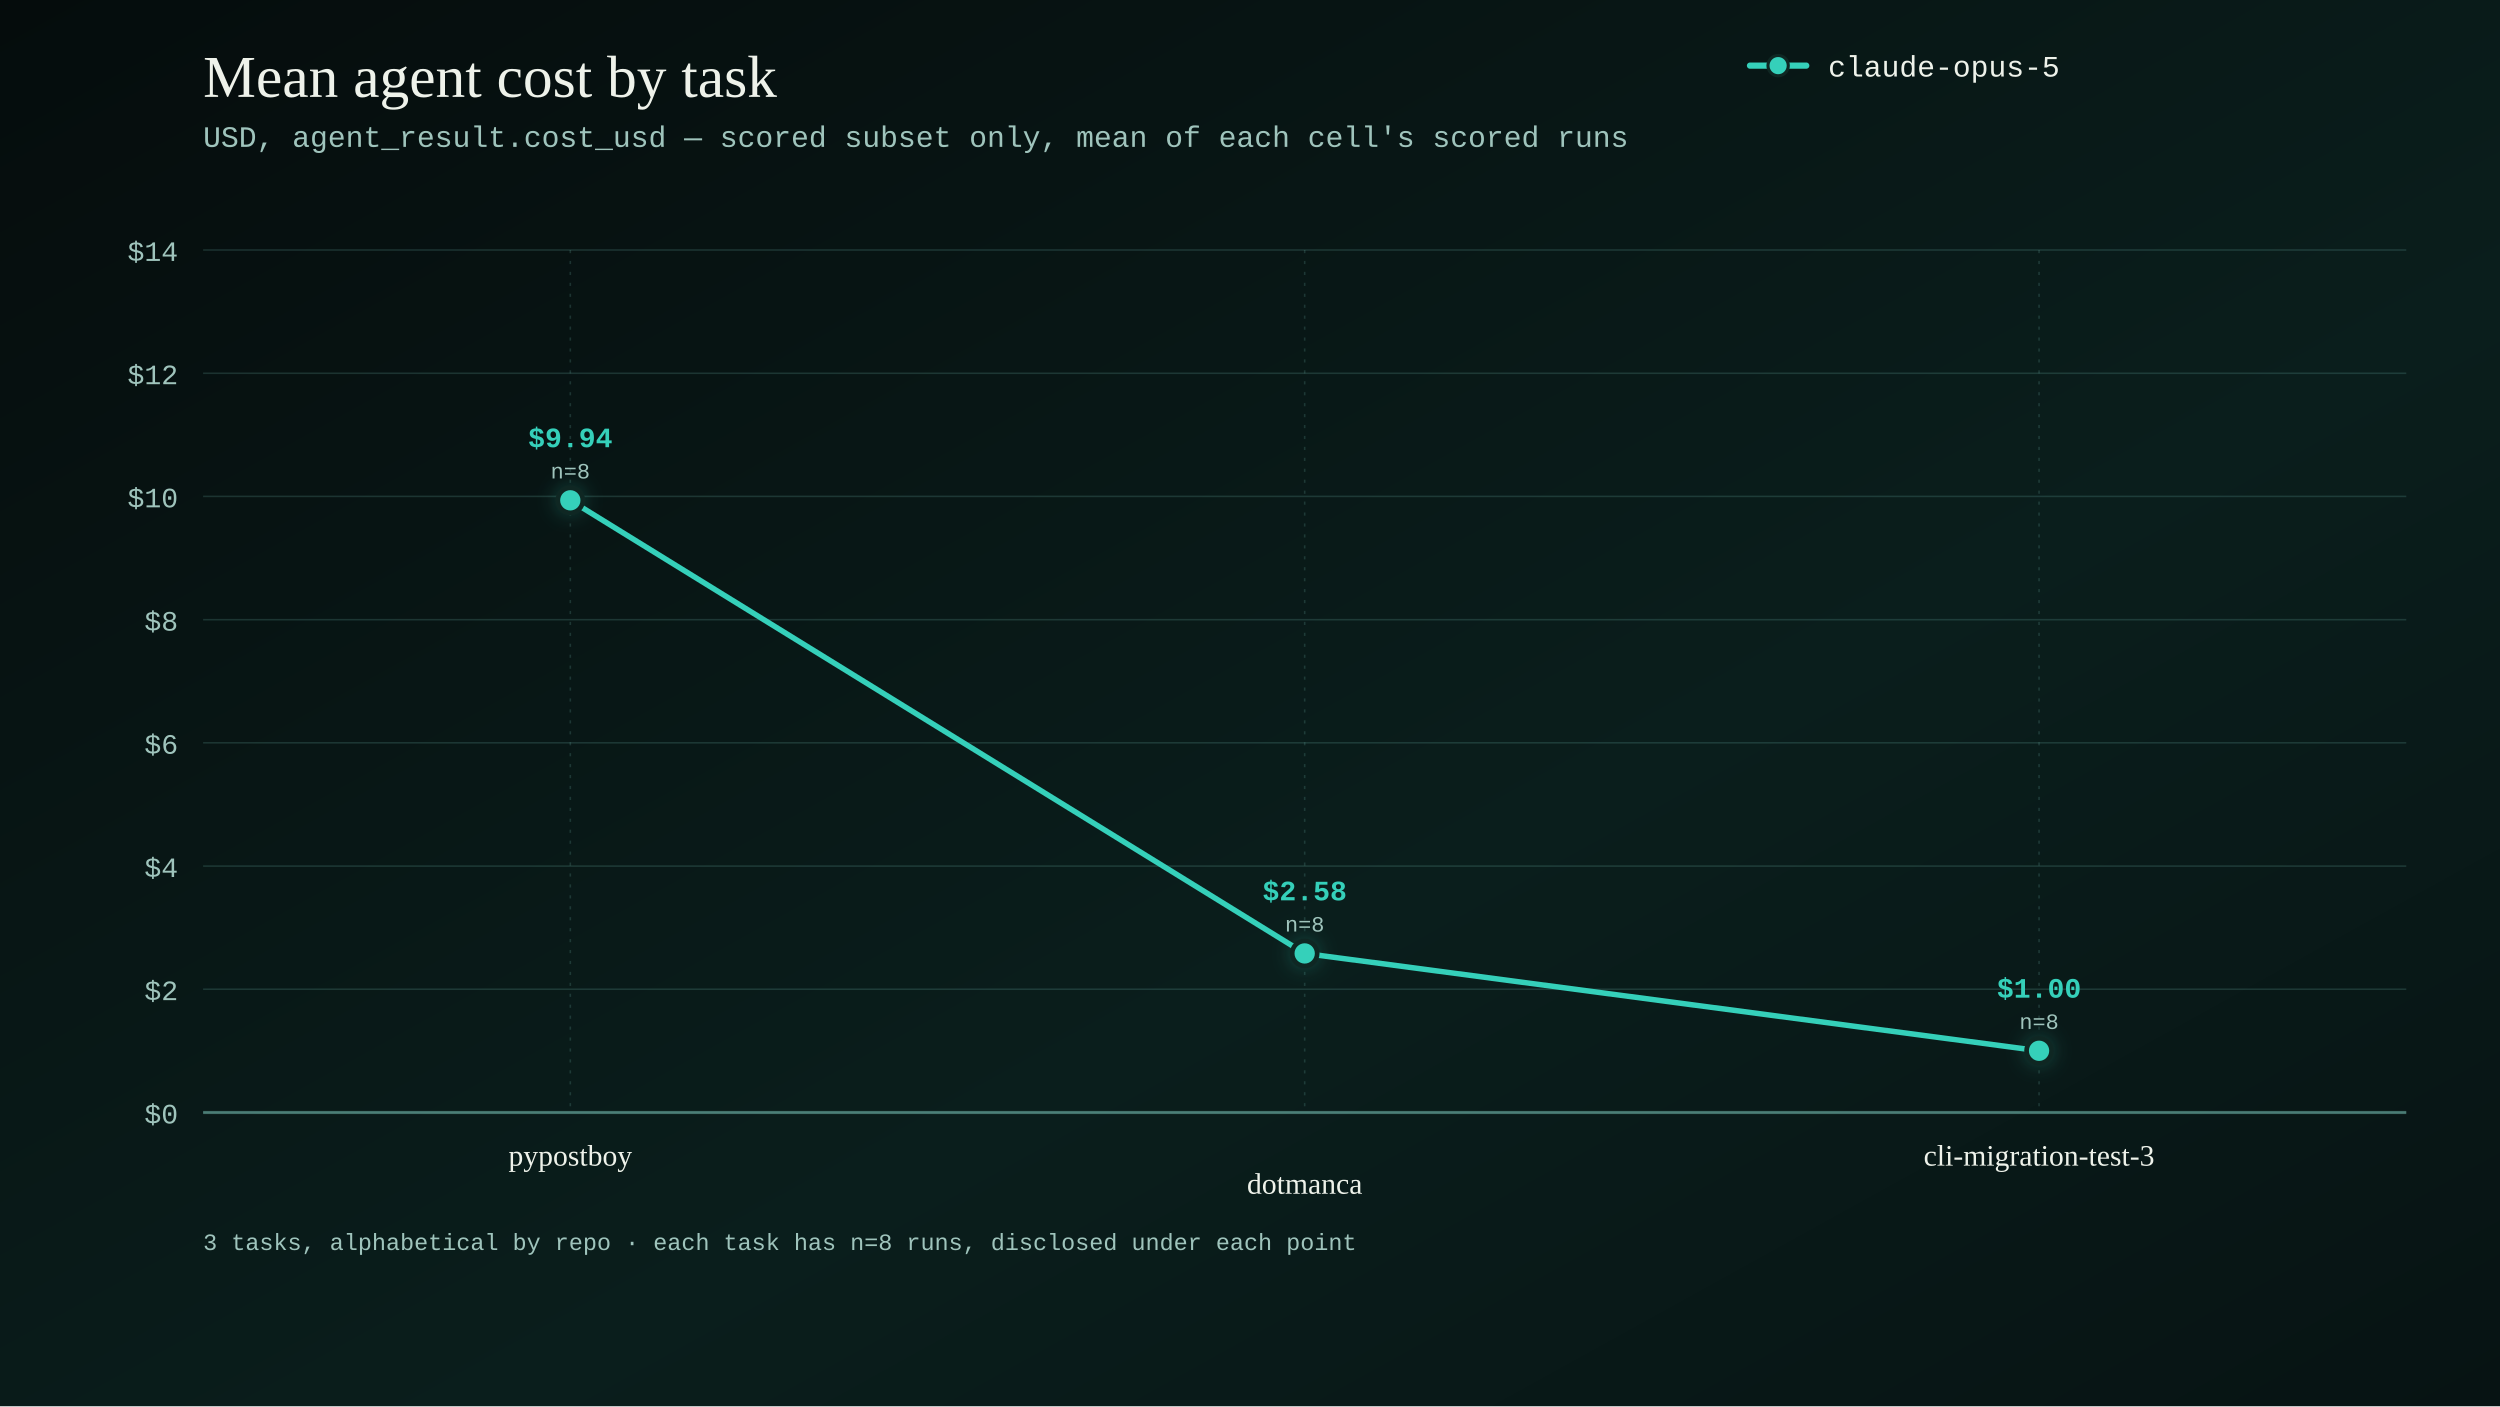
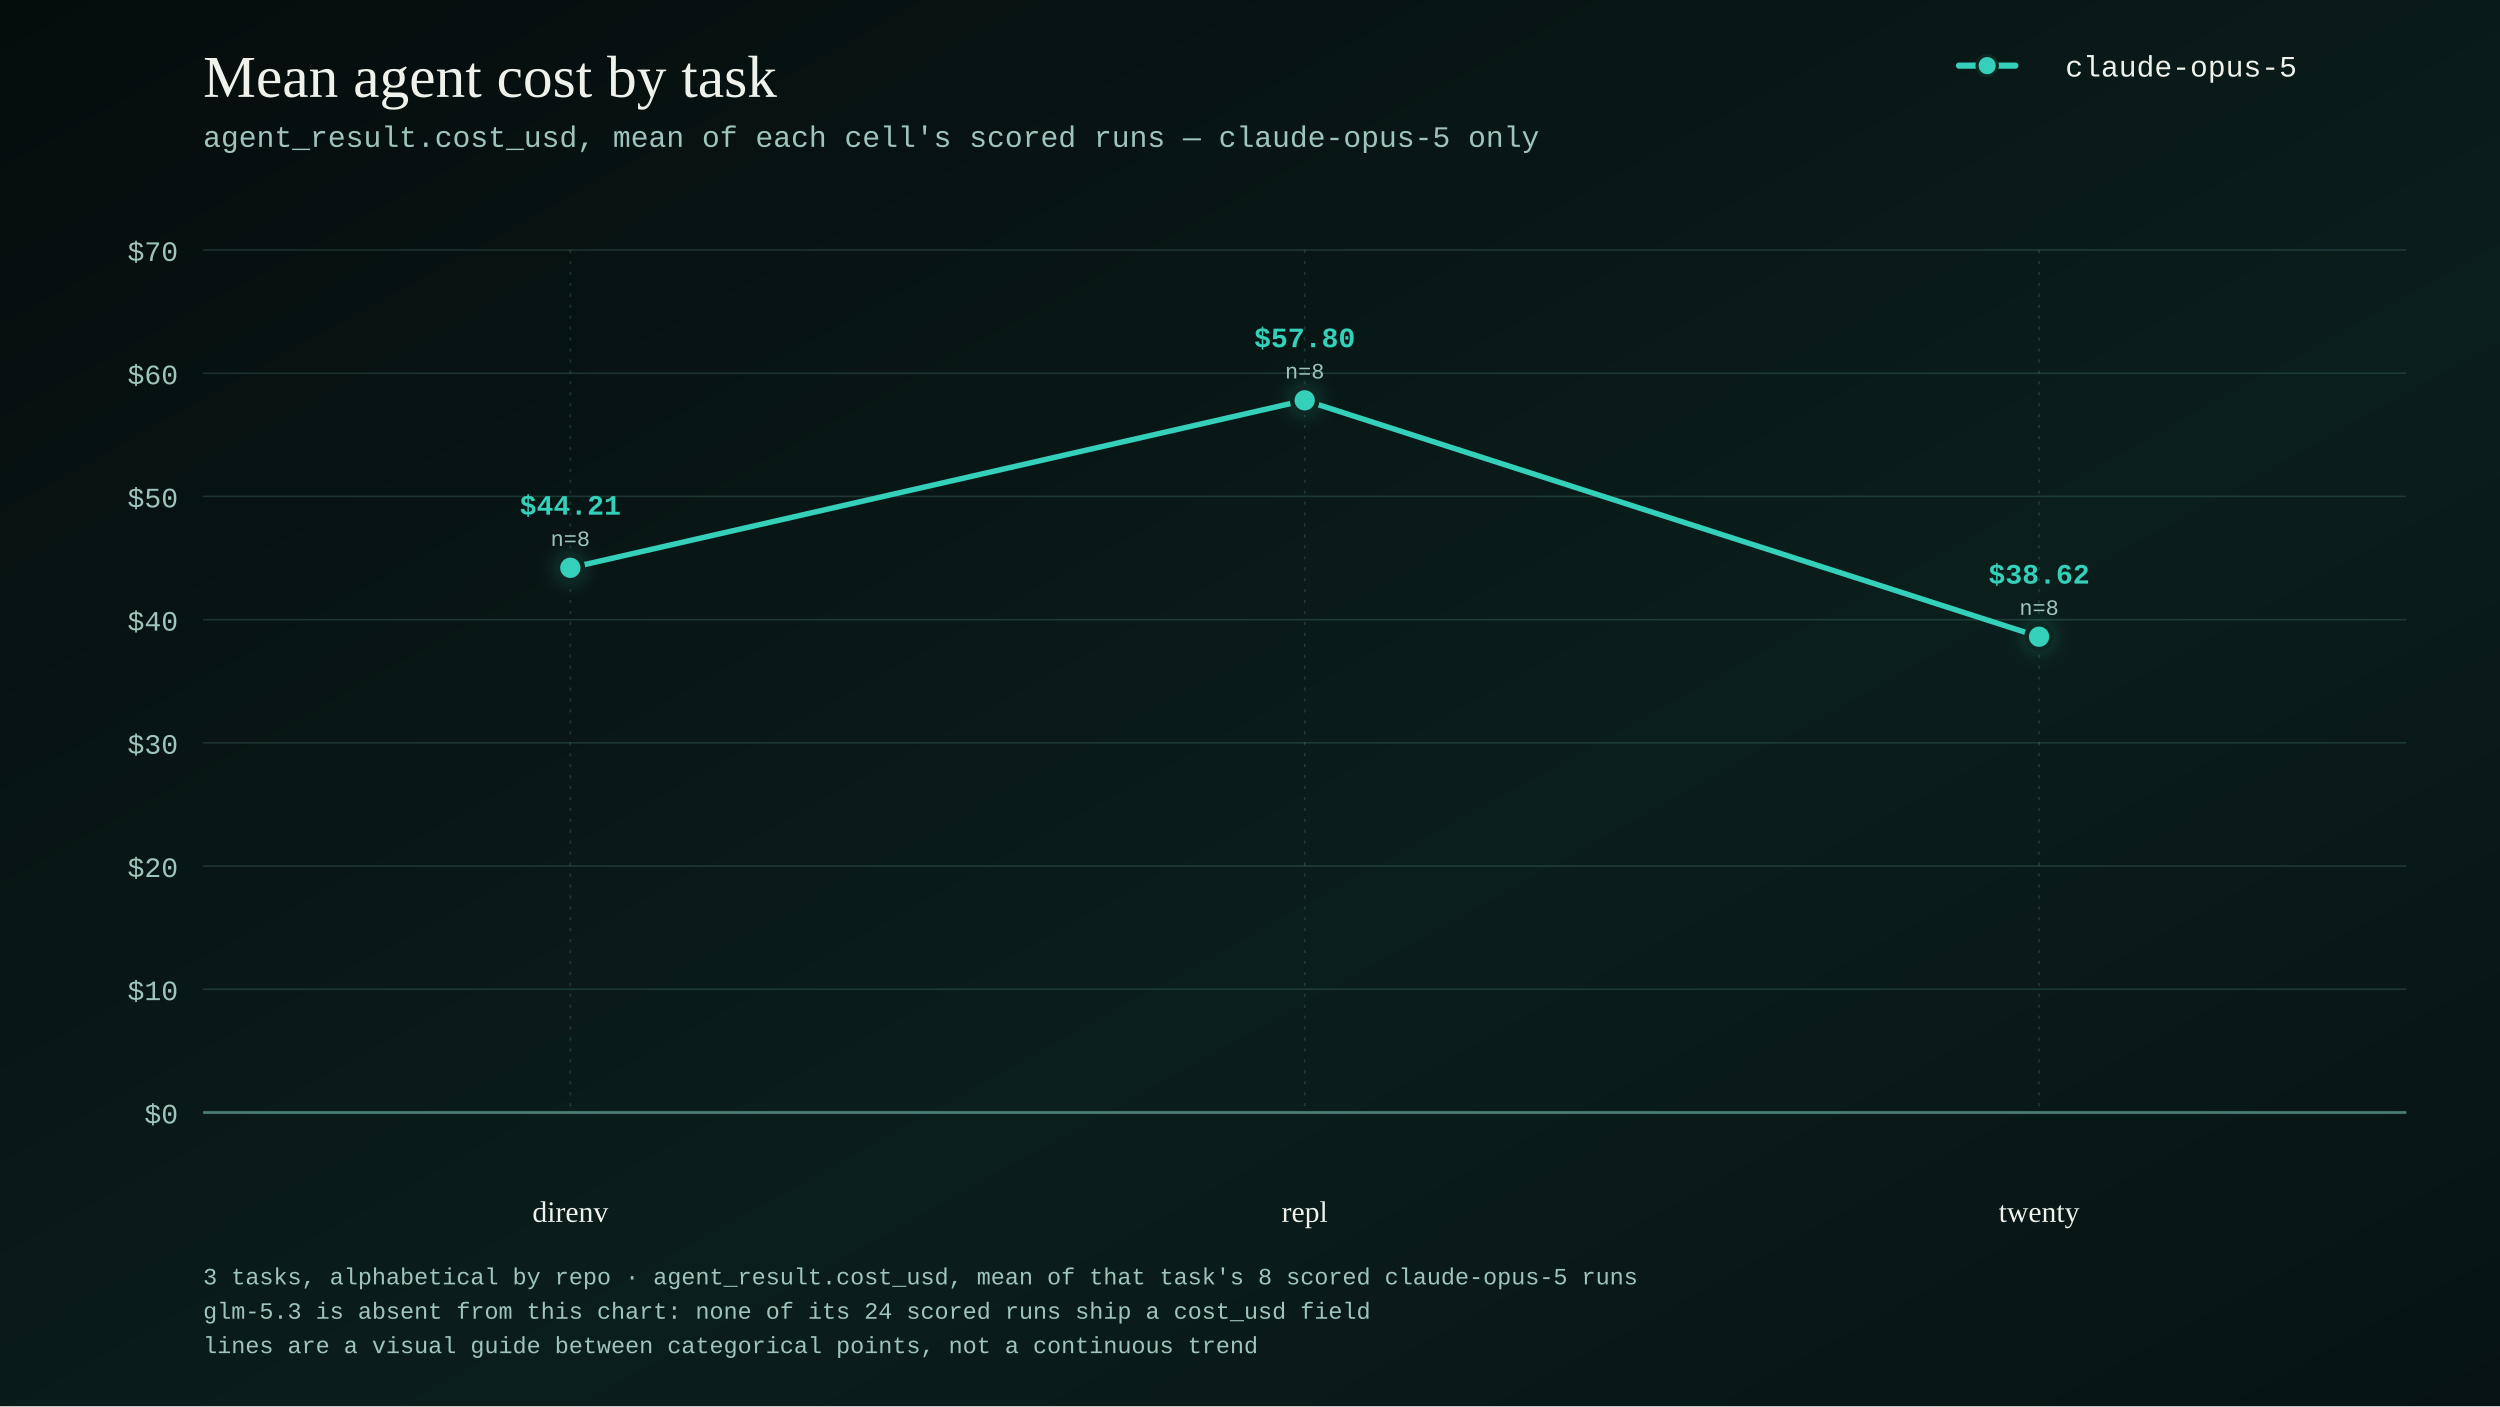
<svg xmlns="http://www.w3.org/2000/svg" width="1600" height="900" viewBox="0 0 1600 900" role="img" aria-label="Mean agent cost by task">
  <defs>
    <linearGradient id="bg" x1="0%" y1="0%" x2="100%" y2="100%">
      <stop offset="0%" stop-color="#050c0c" />
      <stop offset="60%" stop-color="#0a1e1c" />
      <stop offset="100%" stop-color="#071313" />
    </linearGradient>
    <filter id="glow" x="-80%" y="-80%" width="260%" height="260%">
      <feGaussianBlur stdDeviation="6" />
    </filter>
  </defs>
  <rect width="1600" height="900" fill="url(#bg)" />
  <text x="130" y="62" font-family="Georgia, 'Iowan Old Style', 'Times New Roman', ui-serif, serif" font-size="38" fill="#eef2ea">Mean agent cost by task</text>
-   <text x="130" y="94" font-family="'JetBrains Mono','SF Mono','Berkeley Mono',ui-monospace,'Courier New',monospace" font-size="19" fill="#9fc4bc">USD, agent_result.cost_usd — scored subset only, mean of each cell's scored runs</text>
-   <line x1="1120" y1="42" x2="1156" y2="42" stroke="#35d0ba" stroke-width="4" stroke-linecap="round" />
-   <circle cx="1138" cy="42" r="6.5" fill="#35d0ba" stroke="#0f2723" stroke-width="2" />
-   <text x="1170" y="49" font-family="'JetBrains Mono','SF Mono','Berkeley Mono',ui-monospace,'Courier New',monospace" font-size="19" fill="#eef2ea">claude-opus-5</text>
+   <text x="130" y="94" font-family="'JetBrains Mono','SF Mono','Berkeley Mono',ui-monospace,'Courier New',monospace" font-size="19" fill="#9fc4bc">agent_result.cost_usd, mean of each cell's scored runs — claude-opus-5 only</text>
+   <line x1="1253.8" y1="42" x2="1289.8" y2="42" stroke="#35d0ba" stroke-width="4" stroke-linecap="round" />
+   <circle cx="1271.8" cy="42" r="6.5" fill="#35d0ba" stroke="#0f2723" stroke-width="2" />
+   <text x="1321.8" y="49" font-family="'JetBrains Mono','SF Mono','Berkeley Mono',ui-monospace,'Courier New',monospace" font-size="19" fill="#eef2ea">claude-opus-5</text>
  <line x1="130" y1="712.0" x2="1540" y2="712.0" stroke="rgba(143,227,212,0.16)" stroke-width="1" />
  <text x="114" y="719.0" text-anchor="end" font-family="'JetBrains Mono','SF Mono','Berkeley Mono',ui-monospace,'Courier New',monospace" font-size="18" fill="#9fc4bc">$0</text>
  <line x1="130" y1="633.1" x2="1540" y2="633.1" stroke="rgba(143,227,212,0.16)" stroke-width="1" />
-   <text x="114" y="640.1" text-anchor="end" font-family="'JetBrains Mono','SF Mono','Berkeley Mono',ui-monospace,'Courier New',monospace" font-size="18" fill="#9fc4bc">$2</text>
+   <text x="114" y="640.1" text-anchor="end" font-family="'JetBrains Mono','SF Mono','Berkeley Mono',ui-monospace,'Courier New',monospace" font-size="18" fill="#9fc4bc">$10</text>
  <line x1="130" y1="554.3" x2="1540" y2="554.3" stroke="rgba(143,227,212,0.16)" stroke-width="1" />
-   <text x="114" y="561.3" text-anchor="end" font-family="'JetBrains Mono','SF Mono','Berkeley Mono',ui-monospace,'Courier New',monospace" font-size="18" fill="#9fc4bc">$4</text>
+   <text x="114" y="561.3" text-anchor="end" font-family="'JetBrains Mono','SF Mono','Berkeley Mono',ui-monospace,'Courier New',monospace" font-size="18" fill="#9fc4bc">$20</text>
  <line x1="130" y1="475.4" x2="1540" y2="475.4" stroke="rgba(143,227,212,0.16)" stroke-width="1" />
-   <text x="114" y="482.4" text-anchor="end" font-family="'JetBrains Mono','SF Mono','Berkeley Mono',ui-monospace,'Courier New',monospace" font-size="18" fill="#9fc4bc">$6</text>
+   <text x="114" y="482.4" text-anchor="end" font-family="'JetBrains Mono','SF Mono','Berkeley Mono',ui-monospace,'Courier New',monospace" font-size="18" fill="#9fc4bc">$30</text>
  <line x1="130" y1="396.6" x2="1540" y2="396.6" stroke="rgba(143,227,212,0.16)" stroke-width="1" />
-   <text x="114" y="403.6" text-anchor="end" font-family="'JetBrains Mono','SF Mono','Berkeley Mono',ui-monospace,'Courier New',monospace" font-size="18" fill="#9fc4bc">$8</text>
+   <text x="114" y="403.6" text-anchor="end" font-family="'JetBrains Mono','SF Mono','Berkeley Mono',ui-monospace,'Courier New',monospace" font-size="18" fill="#9fc4bc">$40</text>
  <line x1="130" y1="317.7" x2="1540" y2="317.7" stroke="rgba(143,227,212,0.16)" stroke-width="1" />
-   <text x="114" y="324.7" text-anchor="end" font-family="'JetBrains Mono','SF Mono','Berkeley Mono',ui-monospace,'Courier New',monospace" font-size="18" fill="#9fc4bc">$10</text>
+   <text x="114" y="324.7" text-anchor="end" font-family="'JetBrains Mono','SF Mono','Berkeley Mono',ui-monospace,'Courier New',monospace" font-size="18" fill="#9fc4bc">$50</text>
  <line x1="130" y1="238.9" x2="1540" y2="238.9" stroke="rgba(143,227,212,0.16)" stroke-width="1" />
-   <text x="114" y="245.9" text-anchor="end" font-family="'JetBrains Mono','SF Mono','Berkeley Mono',ui-monospace,'Courier New',monospace" font-size="18" fill="#9fc4bc">$12</text>
+   <text x="114" y="245.9" text-anchor="end" font-family="'JetBrains Mono','SF Mono','Berkeley Mono',ui-monospace,'Courier New',monospace" font-size="18" fill="#9fc4bc">$60</text>
  <line x1="130" y1="160.0" x2="1540" y2="160.0" stroke="rgba(143,227,212,0.16)" stroke-width="1" />
-   <text x="114" y="167.0" text-anchor="end" font-family="'JetBrains Mono','SF Mono','Berkeley Mono',ui-monospace,'Courier New',monospace" font-size="18" fill="#9fc4bc">$14</text>
+   <text x="114" y="167.0" text-anchor="end" font-family="'JetBrains Mono','SF Mono','Berkeley Mono',ui-monospace,'Courier New',monospace" font-size="18" fill="#9fc4bc">$70</text>
  <line x1="130" y1="712.0" x2="1540" y2="712.0" stroke="rgba(143,227,212,0.4)" stroke-width="2" />
  <line x1="365.0" y1="160" x2="365.0" y2="712" stroke="rgba(143,227,212,0.16)" stroke-width="1" stroke-dasharray="2 5" />
  <line x1="835.0" y1="160" x2="835.0" y2="712" stroke="rgba(143,227,212,0.16)" stroke-width="1" stroke-dasharray="2 5" />
  <line x1="1305.0" y1="160" x2="1305.0" y2="712" stroke="rgba(143,227,212,0.16)" stroke-width="1" stroke-dasharray="2 5" />
-   <polyline points="365.0,320.2 835.0,610.2 1305.0,672.5" fill="none" stroke="#35d0ba" stroke-width="3.5" stroke-linecap="round" stroke-linejoin="round" />
-   <circle cx="365.0" cy="320.2" r="9" fill="#35d0ba" opacity="0.28" filter="url(#glow)" />
-   <circle cx="365.0" cy="320.2" r="8" fill="#35d0ba" stroke="#0f2723" stroke-width="3" />
-   <text x="365.0" y="286.2" text-anchor="middle" font-family="'JetBrains Mono','SF Mono','Berkeley Mono',ui-monospace,'Courier New',monospace" font-size="18" font-weight="bold" fill="#35d0ba">$9.94</text>
-   <text x="365.0" y="306.2" text-anchor="middle" font-family="'JetBrains Mono','SF Mono','Berkeley Mono',ui-monospace,'Courier New',monospace" font-size="14" fill="#9fc4bc">n=8</text>
-   <text x="365.0" y="746" text-anchor="middle" font-family="Georgia, 'Iowan Old Style', 'Times New Roman', ui-serif, serif" font-size="19" fill="#eef2ea">pypostboy</text>
-   <circle cx="835.0" cy="610.2" r="9" fill="#35d0ba" opacity="0.28" filter="url(#glow)" />
-   <circle cx="835.0" cy="610.2" r="8" fill="#35d0ba" stroke="#0f2723" stroke-width="3" />
-   <text x="835.0" y="576.2" text-anchor="middle" font-family="'JetBrains Mono','SF Mono','Berkeley Mono',ui-monospace,'Courier New',monospace" font-size="18" font-weight="bold" fill="#35d0ba">$2.58</text>
-   <text x="835.0" y="596.2" text-anchor="middle" font-family="'JetBrains Mono','SF Mono','Berkeley Mono',ui-monospace,'Courier New',monospace" font-size="14" fill="#9fc4bc">n=8</text>
-   <text x="835.0" y="764" text-anchor="middle" font-family="Georgia, 'Iowan Old Style', 'Times New Roman', ui-serif, serif" font-size="19" fill="#eef2ea">dotmanca</text>
-   <circle cx="1305.0" cy="672.5" r="9" fill="#35d0ba" opacity="0.28" filter="url(#glow)" />
-   <circle cx="1305.0" cy="672.5" r="8" fill="#35d0ba" stroke="#0f2723" stroke-width="3" />
-   <text x="1305.0" y="638.5" text-anchor="middle" font-family="'JetBrains Mono','SF Mono','Berkeley Mono',ui-monospace,'Courier New',monospace" font-size="18" font-weight="bold" fill="#35d0ba">$1.00</text>
-   <text x="1305.0" y="658.5" text-anchor="middle" font-family="'JetBrains Mono','SF Mono','Berkeley Mono',ui-monospace,'Courier New',monospace" font-size="14" fill="#9fc4bc">n=8</text>
-   <text x="1305.0" y="746" text-anchor="middle" font-family="Georgia, 'Iowan Old Style', 'Times New Roman', ui-serif, serif" font-size="19" fill="#eef2ea">cli-migration-test-3</text>
-   <text x="130" y="800" font-family="'JetBrains Mono','SF Mono','Berkeley Mono',ui-monospace,'Courier New',monospace" font-size="15" fill="#9fc4bc">3 tasks, alphabetical by repo · each task has n=8 runs, disclosed under each point</text>
+   <polyline points="365.0,363.4 835.0,256.2 1305.0,407.5" fill="none" stroke="#35d0ba" stroke-width="3.5" stroke-linecap="round" stroke-linejoin="round" />
+   <circle cx="365.0" cy="363.4" r="9" fill="#35d0ba" opacity="0.28" filter="url(#glow)" />
+   <circle cx="365.0" cy="363.4" r="8" fill="#35d0ba" stroke="#0f2723" stroke-width="3" />
+   <text x="365.0" y="329.4" text-anchor="middle" font-family="'JetBrains Mono','SF Mono','Berkeley Mono',ui-monospace,'Courier New',monospace" font-size="18" font-weight="bold" fill="#35d0ba">$44.21</text>
+   <text x="365.0" y="349.4" text-anchor="middle" font-family="'JetBrains Mono','SF Mono','Berkeley Mono',ui-monospace,'Courier New',monospace" font-size="14" fill="#9fc4bc">n=8</text>
+   <circle cx="835.0" cy="256.2" r="9" fill="#35d0ba" opacity="0.28" filter="url(#glow)" />
+   <circle cx="835.0" cy="256.2" r="8" fill="#35d0ba" stroke="#0f2723" stroke-width="3" />
+   <text x="835.0" y="222.2" text-anchor="middle" font-family="'JetBrains Mono','SF Mono','Berkeley Mono',ui-monospace,'Courier New',monospace" font-size="18" font-weight="bold" fill="#35d0ba">$57.80</text>
+   <text x="835.0" y="242.2" text-anchor="middle" font-family="'JetBrains Mono','SF Mono','Berkeley Mono',ui-monospace,'Courier New',monospace" font-size="14" fill="#9fc4bc">n=8</text>
+   <circle cx="1305.0" cy="407.5" r="9" fill="#35d0ba" opacity="0.28" filter="url(#glow)" />
+   <circle cx="1305.0" cy="407.5" r="8" fill="#35d0ba" stroke="#0f2723" stroke-width="3" />
+   <text x="1305.0" y="373.5" text-anchor="middle" font-family="'JetBrains Mono','SF Mono','Berkeley Mono',ui-monospace,'Courier New',monospace" font-size="18" font-weight="bold" fill="#35d0ba">$38.62</text>
+   <text x="1305.0" y="393.5" text-anchor="middle" font-family="'JetBrains Mono','SF Mono','Berkeley Mono',ui-monospace,'Courier New',monospace" font-size="14" fill="#9fc4bc">n=8</text>
+   <text x="365.0" y="782" text-anchor="middle" font-family="Georgia, 'Iowan Old Style', 'Times New Roman', ui-serif, serif" font-size="19" fill="#eef2ea">direnv</text>
+   <text x="835.0" y="782" text-anchor="middle" font-family="Georgia, 'Iowan Old Style', 'Times New Roman', ui-serif, serif" font-size="19" fill="#eef2ea">repl</text>
+   <text x="1305.0" y="782" text-anchor="middle" font-family="Georgia, 'Iowan Old Style', 'Times New Roman', ui-serif, serif" font-size="19" fill="#eef2ea">twenty</text>
+   <text x="130" y="822" font-family="'JetBrains Mono','SF Mono','Berkeley Mono',ui-monospace,'Courier New',monospace" font-size="15" fill="#9fc4bc">3 tasks, alphabetical by repo · agent_result.cost_usd, mean of that task's 8 scored claude-opus-5 runs</text>
+   <text x="130" y="844" font-family="'JetBrains Mono','SF Mono','Berkeley Mono',ui-monospace,'Courier New',monospace" font-size="15" fill="#9fc4bc">glm-5.3 is absent from this chart: none of its 24 scored runs ship a cost_usd field</text>
+   <text x="130" y="866" font-family="'JetBrains Mono','SF Mono','Berkeley Mono',ui-monospace,'Courier New',monospace" font-size="15" fill="#9fc4bc">lines are a visual guide between categorical points, not a continuous trend</text>
</svg>
